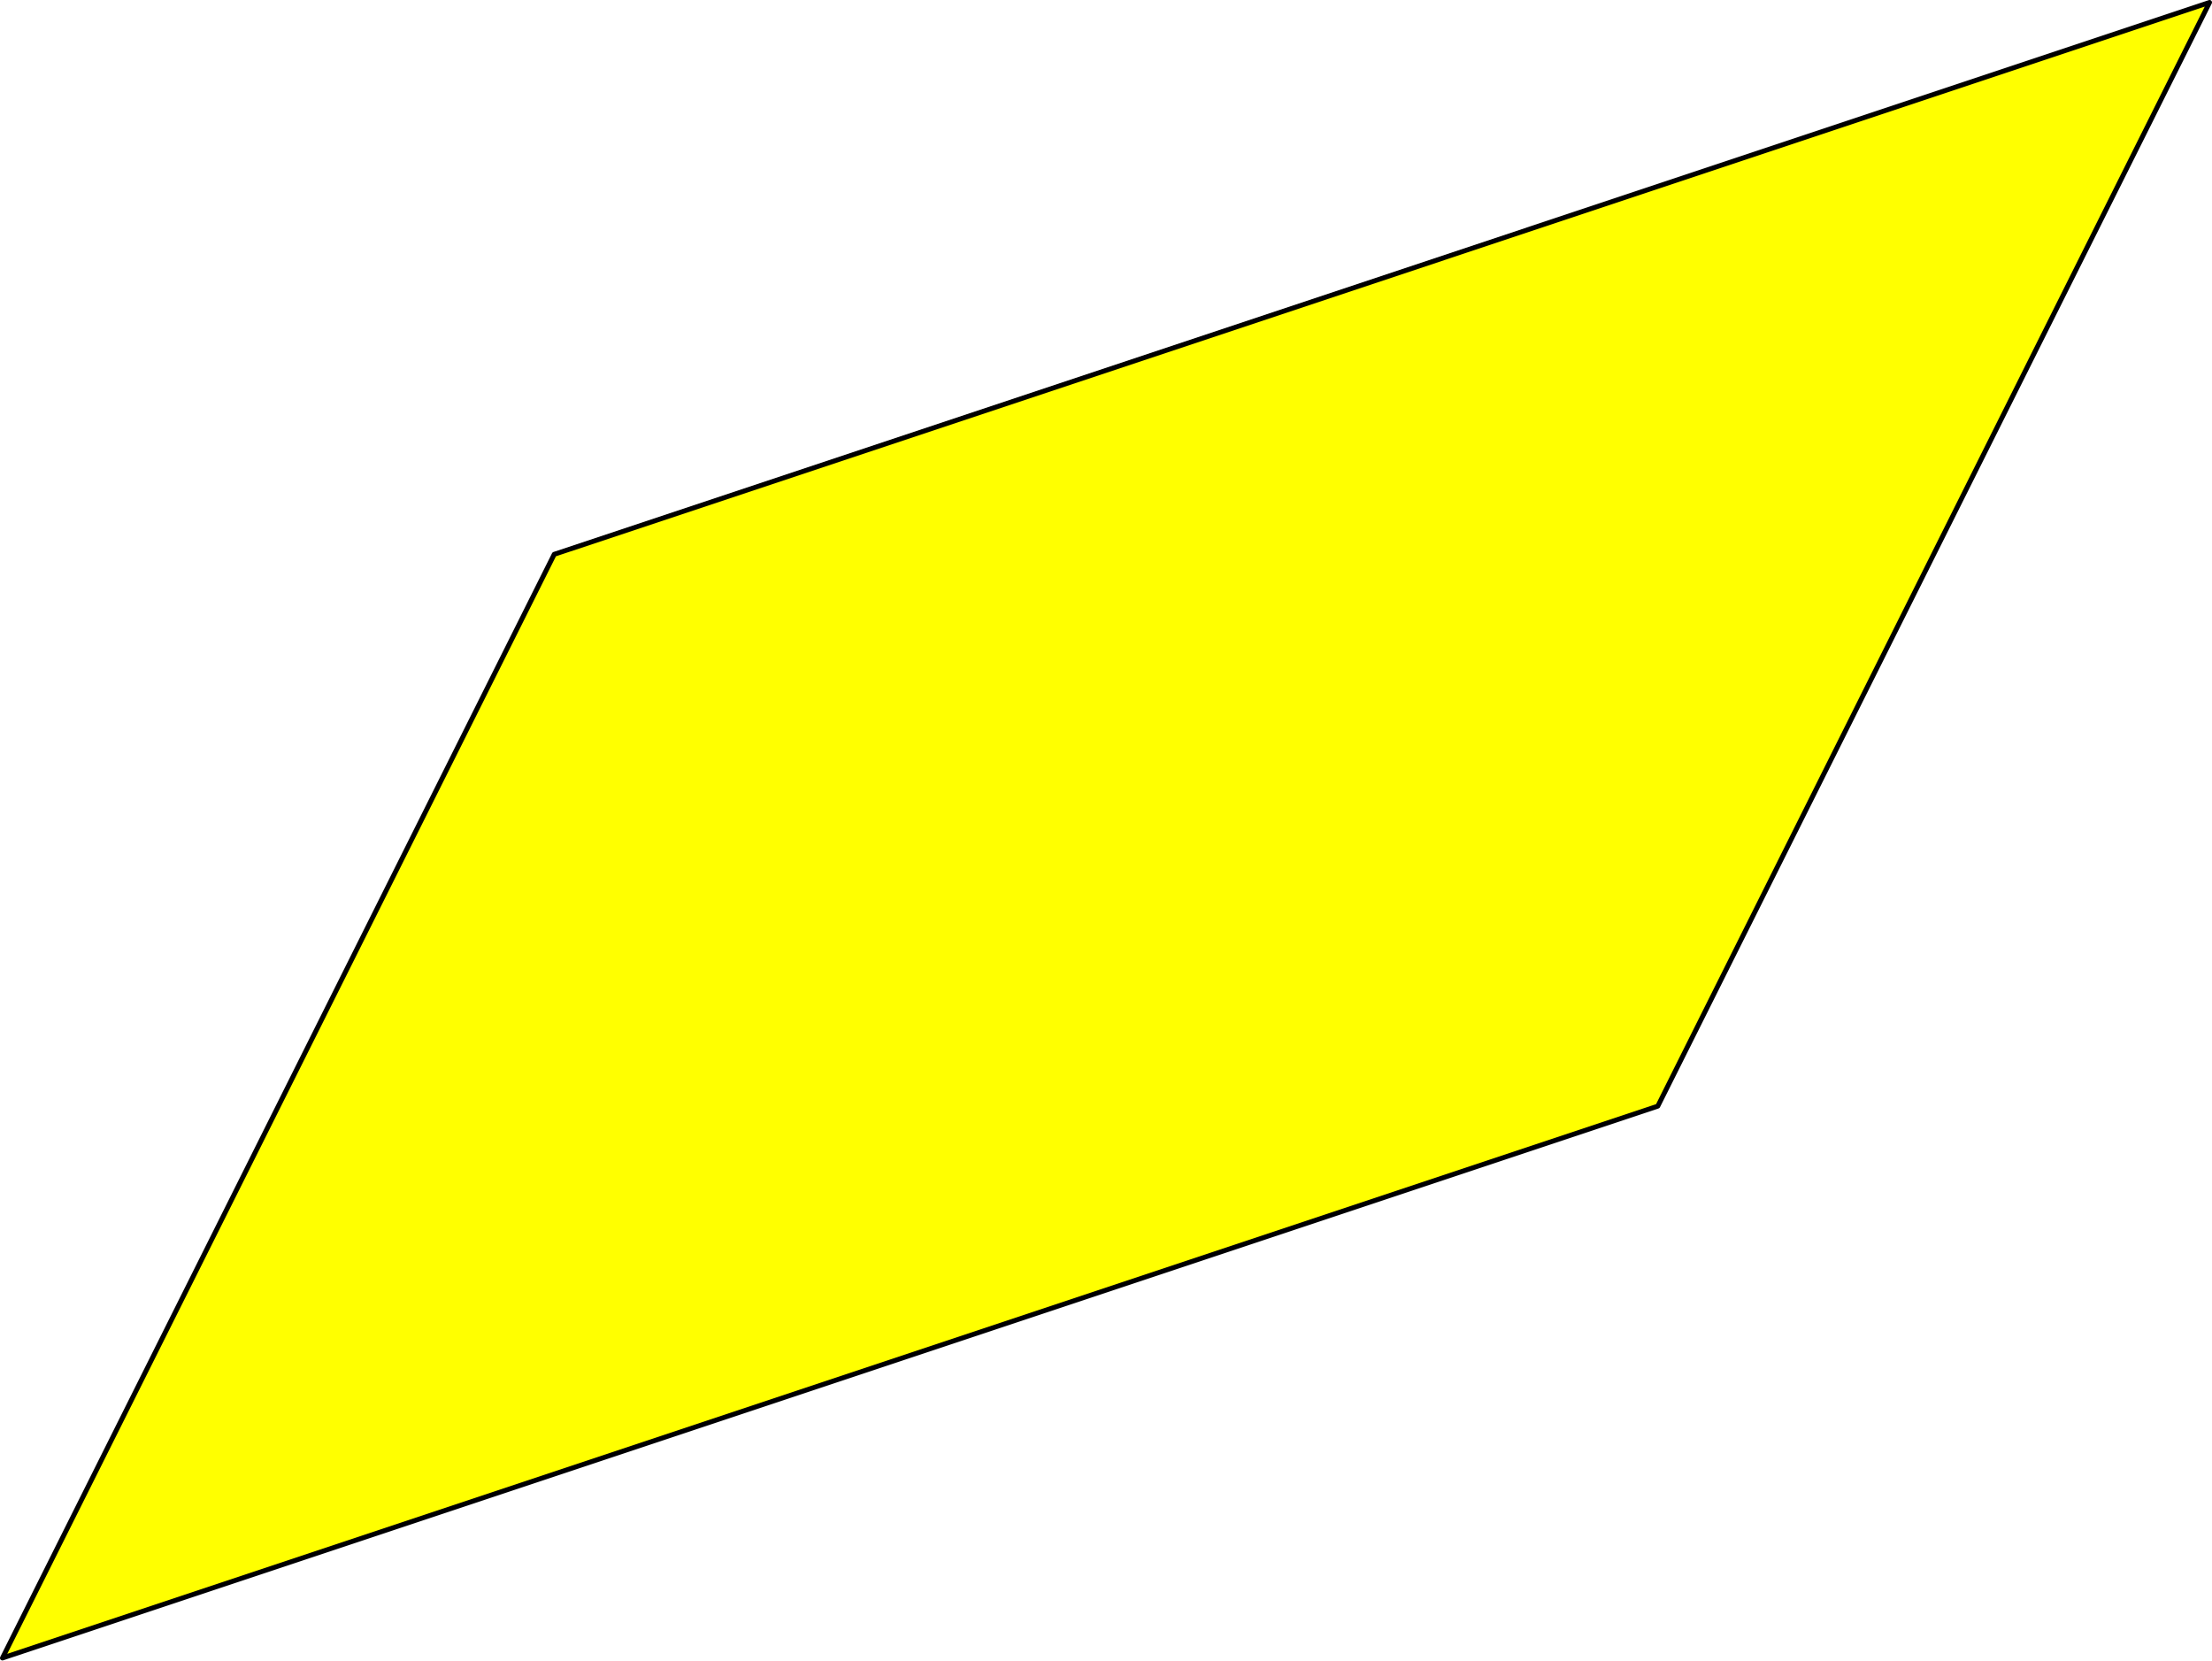
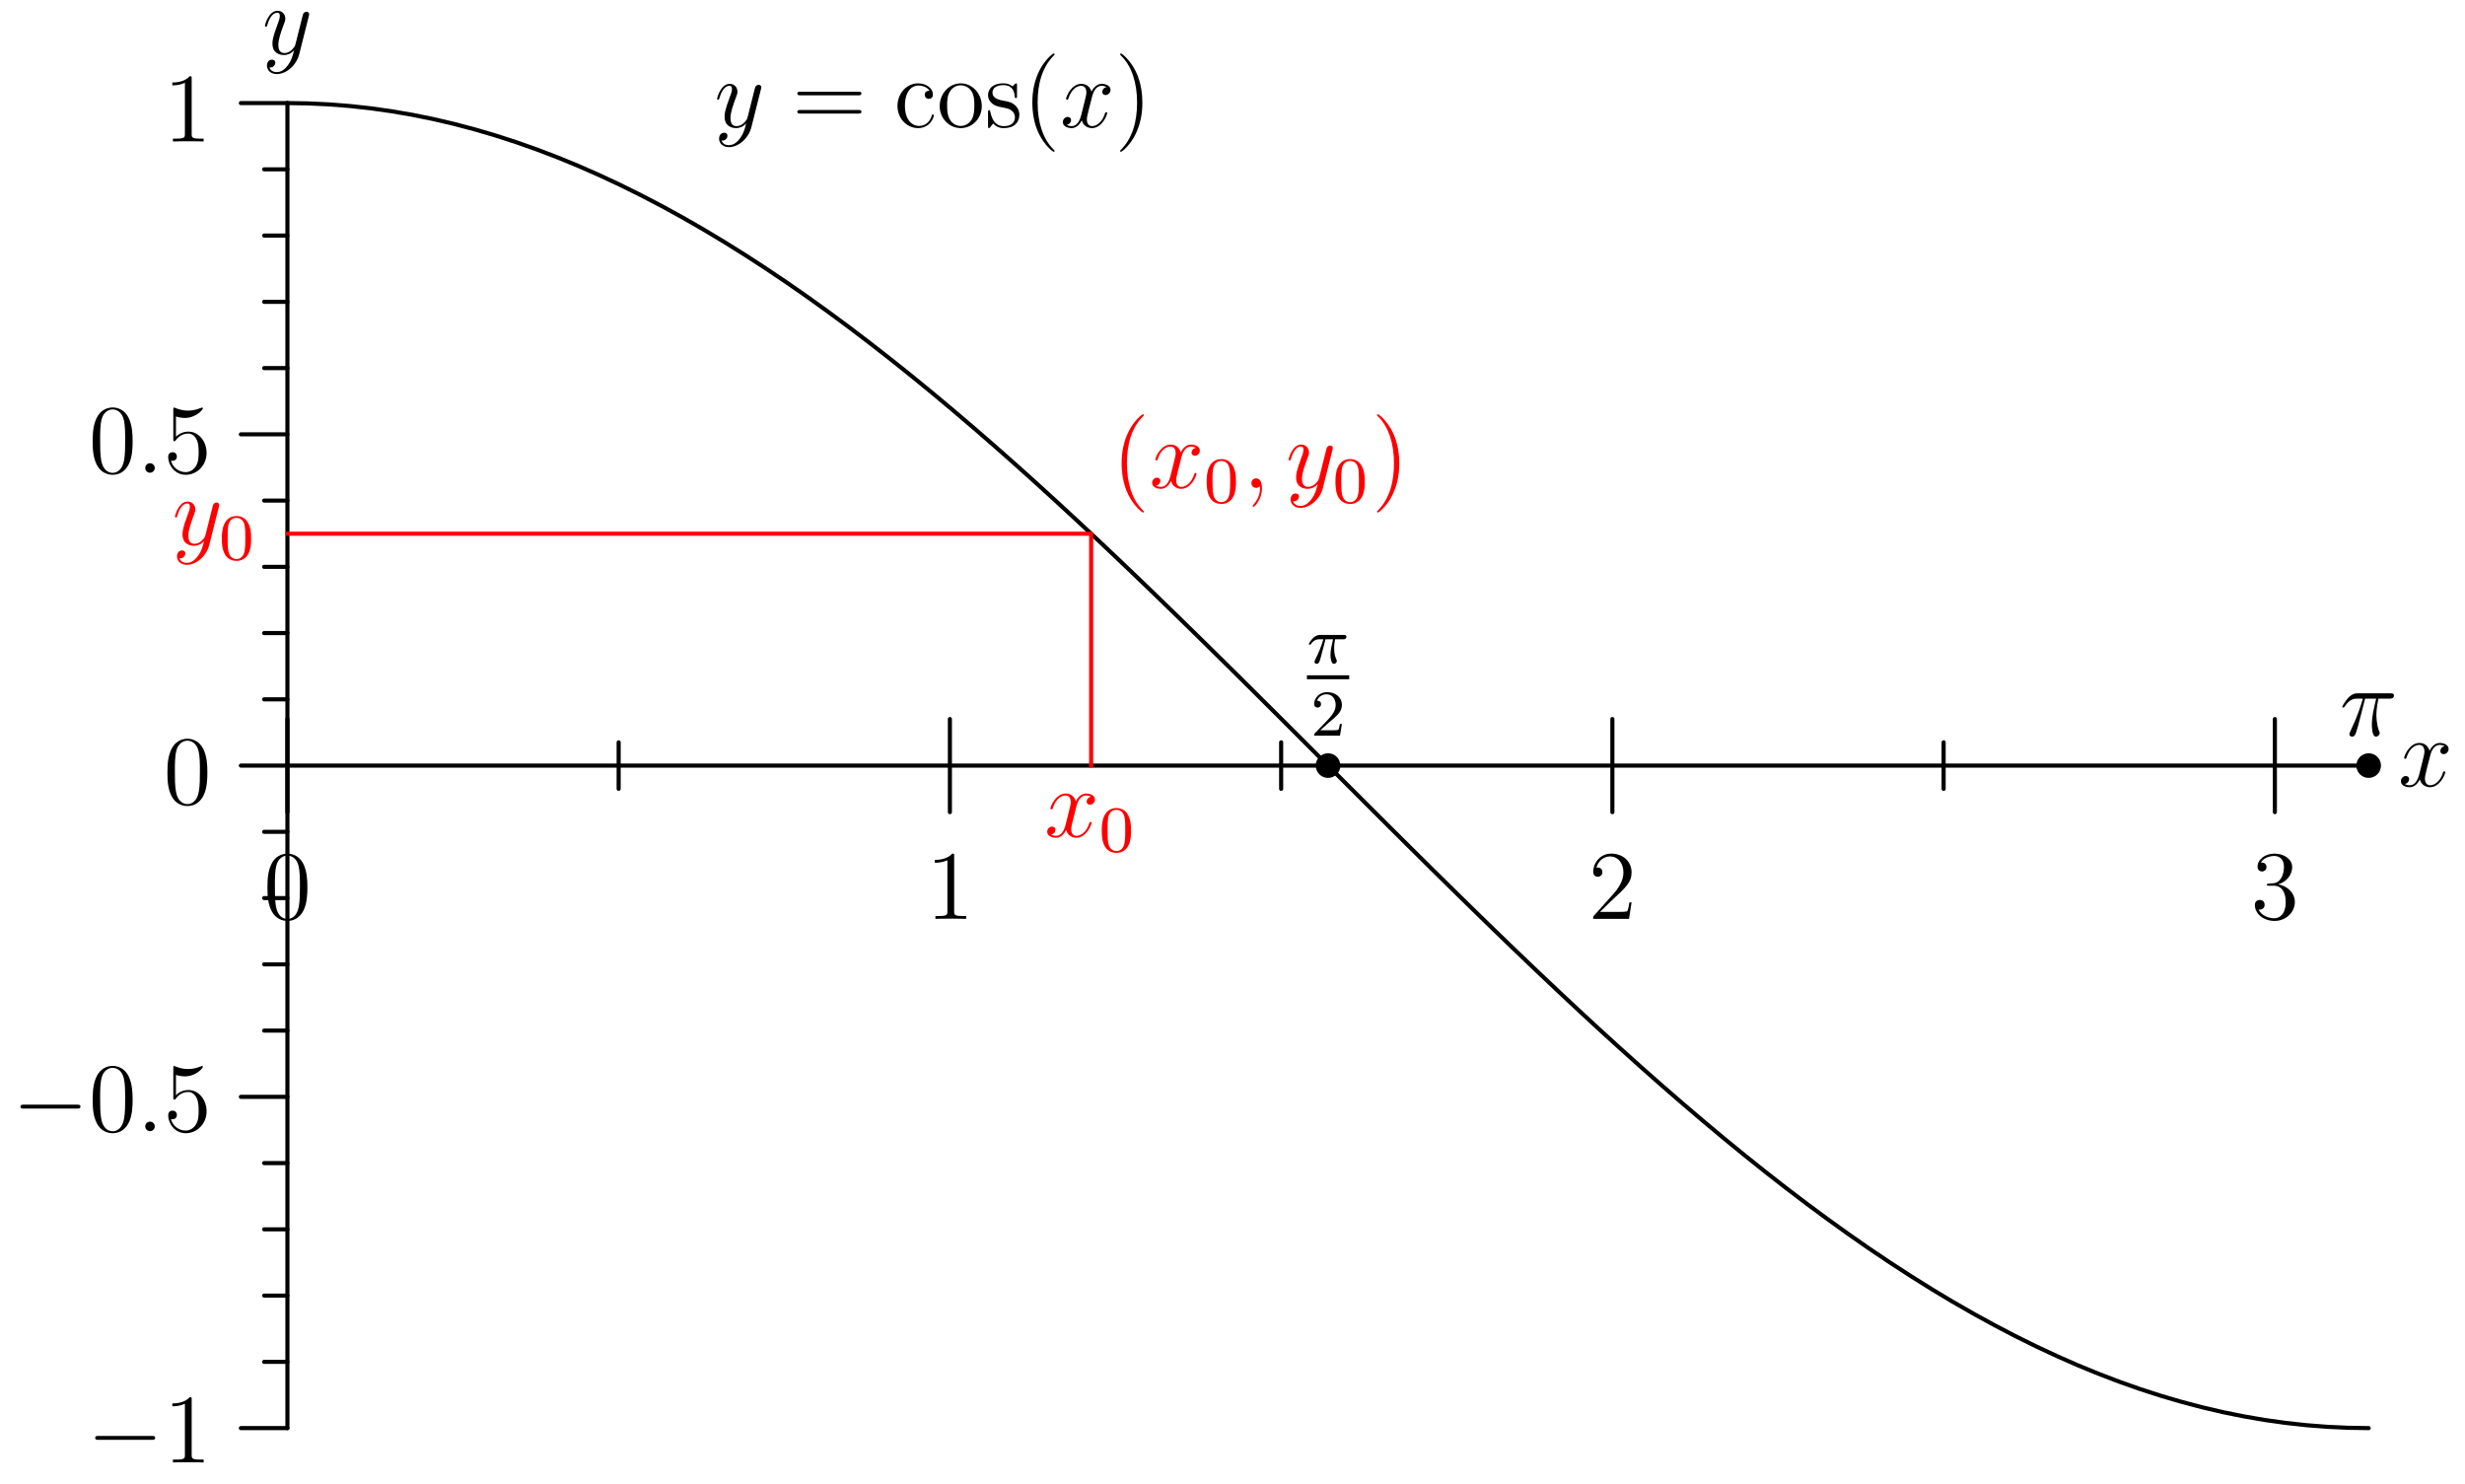
- <svg xmlns="http://www.w3.org/2000/svg" version="1.1" width="227.272pt" height="170.579pt" viewBox="56.409 53.858 227.272 170.579">
+ <svg xmlns="http://www.w3.org/2000/svg" xmlns:xlink="http://www.w3.org/1999/xlink" version="1.1" width="300.245pt" height="180.671pt" viewBox="56.409 53.858 300.245 180.671">
+   <defs>
+     <path id="g3-48" d="M3.897-2.542C3.897-3.395 3.81-3.913 3.547-4.423C3.196-5.125 2.55-5.3 2.112-5.3C1.108-5.3 .741-4.551 .63-4.328C.343-3.746 .327-2.957 .327-2.542C.327-2.016 .351-1.211 .733-.574C1.1 .016 1.69 .167 2.112 .167C2.495 .167 3.18 .048 3.579-.741C3.873-1.315 3.897-2.024 3.897-2.542ZM2.112-.056C1.841-.056 1.291-.183 1.124-1.02C1.036-1.474 1.036-2.224 1.036-2.638C1.036-3.188 1.036-3.746 1.124-4.184C1.291-4.997 1.913-5.077 2.112-5.077C2.383-5.077 2.933-4.941 3.092-4.216C3.188-3.778 3.188-3.18 3.188-2.638C3.188-2.168 3.188-1.451 3.092-1.004C2.925-.167 2.375-.056 2.112-.056Z" />
+     <path id="g3-50" d="M2.248-1.626C2.375-1.745 2.71-2.008 2.837-2.12C3.332-2.574 3.802-3.013 3.802-3.738C3.802-4.686 3.005-5.3 2.008-5.3C1.052-5.3 .422-4.575 .422-3.866C.422-3.475 .733-3.419 .845-3.419C1.012-3.419 1.259-3.539 1.259-3.842C1.259-4.256 .861-4.256 .765-4.256C.996-4.838 1.53-5.037 1.921-5.037C2.662-5.037 3.045-4.407 3.045-3.738C3.045-2.909 2.463-2.303 1.522-1.339L.518-.303C.422-.215 .422-.199 .422 0H3.571L3.802-1.427H3.555C3.531-1.267 3.467-.869 3.371-.717C3.324-.654 2.718-.654 2.59-.654H1.172L2.248-1.626Z" />
+     <path id="g1-25" d="M2.264-2.909H3.18C3.013-2.184 2.869-1.594 2.869-1.004C2.869-.948 2.869-.606 2.957-.319C3.061 .016 3.14 .08 3.284 .08C3.459 .08 3.642-.072 3.642-.263C3.642-.319 3.634-.335 3.602-.406C3.435-.773 3.316-1.156 3.316-1.809C3.316-1.993 3.316-2.327 3.435-2.909H4.4C4.527-2.909 4.615-2.909 4.694-2.973C4.79-3.061 4.814-3.164 4.814-3.212C4.814-3.435 4.615-3.435 4.479-3.435H1.602C1.435-3.435 1.132-3.435 .741-3.053C.454-2.766 .231-2.399 .231-2.343C.231-2.271 .287-2.248 .351-2.248C.43-2.248 .446-2.271 .494-2.335C.885-2.909 1.355-2.909 1.538-2.909H2C1.769-2.064 1.347-1.1 1.052-.518C.996-.399 .917-.239 .917-.167C.917 0 1.052 .08 1.18 .08C1.482 .08 1.562-.223 1.73-.877L2.264-2.909Z" />
+     <path id="g2-25" d="M3.096-4.507H4.447C4.125-3.168 3.921-2.295 3.921-1.339C3.921-1.172 3.921 .12 4.411 .12C4.663 .12 4.878-.108 4.878-.311C4.878-.371 4.878-.395 4.794-.574C4.471-1.399 4.471-2.427 4.471-2.511C4.471-2.582 4.471-3.431 4.722-4.507H6.061C6.217-4.507 6.611-4.507 6.611-4.89C6.611-5.153 6.384-5.153 6.169-5.153H2.236C1.961-5.153 1.554-5.153 1.004-4.567C.693-4.22 .311-3.587 .311-3.515S.371-3.419 .442-3.419C.526-3.419 .538-3.455 .598-3.527C1.219-4.507 1.841-4.507 2.14-4.507H2.821C2.558-3.61 2.26-2.57 1.279-.478C1.184-.287 1.184-.263 1.184-.191C1.184 .06 1.399 .12 1.506 .12C1.853 .12 1.949-.191 2.092-.693C2.283-1.303 2.283-1.327 2.403-1.805L3.096-4.507Z" />
+     <path id="g2-58" d="M2.2-.574C2.2-.921 1.913-1.16 1.626-1.16C1.279-1.16 1.04-.873 1.04-.586C1.04-.239 1.327 0 1.614 0C1.961 0 2.2-.287 2.2-.574Z" />
+     <path id="g2-59" d="M2.331 .048C2.331-.646 2.104-1.16 1.614-1.16C1.231-1.16 1.04-.849 1.04-.586S1.219 0 1.626 0C1.781 0 1.913-.048 2.02-.155C2.044-.179 2.056-.179 2.068-.179C2.092-.179 2.092-.012 2.092 .048C2.092 .442 2.02 1.219 1.327 1.997C1.196 2.14 1.196 2.164 1.196 2.188C1.196 2.248 1.255 2.307 1.315 2.307C1.411 2.307 2.331 1.423 2.331 .048Z" />
+     <path id="g2-120" d="M5.667-4.878C5.284-4.806 5.141-4.519 5.141-4.292C5.141-4.005 5.368-3.909 5.535-3.909C5.894-3.909 6.145-4.22 6.145-4.543C6.145-5.045 5.571-5.272 5.069-5.272C4.34-5.272 3.933-4.555 3.826-4.328C3.551-5.224 2.809-5.272 2.594-5.272C1.375-5.272 .729-3.706 .729-3.443C.729-3.395 .777-3.335 .861-3.335C.956-3.335 .98-3.407 1.004-3.455C1.411-4.782 2.212-5.033 2.558-5.033C3.096-5.033 3.204-4.531 3.204-4.244C3.204-3.981 3.132-3.706 2.989-3.132L2.582-1.494C2.403-.777 2.056-.12 1.423-.12C1.363-.12 1.064-.12 .813-.275C1.243-.359 1.339-.717 1.339-.861C1.339-1.1 1.16-1.243 .933-1.243C.646-1.243 .335-.992 .335-.61C.335-.108 .897 .12 1.411 .12C1.985 .12 2.391-.335 2.642-.825C2.833-.12 3.431 .12 3.873 .12C5.093 .12 5.738-1.447 5.738-1.71C5.738-1.769 5.691-1.817 5.619-1.817C5.511-1.817 5.499-1.757 5.464-1.662C5.141-.61 4.447-.12 3.909-.12C3.491-.12 3.264-.43 3.264-.921C3.264-1.184 3.312-1.375 3.503-2.164L3.921-3.79C4.101-4.507 4.507-5.033 5.057-5.033C5.081-5.033 5.416-5.033 5.667-4.878Z" />
+     <path id="g2-121" d="M3.144 1.339C2.821 1.793 2.355 2.2 1.769 2.2C1.626 2.2 1.052 2.176 .873 1.626C.909 1.638 .968 1.638 .992 1.638C1.351 1.638 1.59 1.327 1.59 1.052S1.363 .681 1.184 .681C.992 .681 .574 .825 .574 1.411C.574 2.02 1.088 2.439 1.769 2.439C2.965 2.439 4.172 1.339 4.507 .012L5.679-4.651C5.691-4.71 5.715-4.782 5.715-4.854C5.715-5.033 5.571-5.153 5.392-5.153C5.284-5.153 5.033-5.105 4.937-4.746L4.053-1.231C3.993-1.016 3.993-.992 3.897-.861C3.658-.526 3.264-.12 2.69-.12C2.02-.12 1.961-.777 1.961-1.1C1.961-1.781 2.283-2.702 2.606-3.563C2.738-3.909 2.809-4.077 2.809-4.316C2.809-4.818 2.451-5.272 1.865-5.272C.765-5.272 .323-3.539 .323-3.443C.323-3.395 .371-3.335 .454-3.335C.562-3.335 .574-3.383 .622-3.551C.909-4.555 1.363-5.033 1.829-5.033C1.937-5.033 2.14-5.033 2.14-4.639C2.14-4.328 2.008-3.981 1.829-3.527C1.243-1.961 1.243-1.566 1.243-1.279C1.243-.143 2.056 .12 2.654 .12C3.001 .12 3.431 .012 3.85-.43L3.862-.418C3.682 .287 3.563 .753 3.144 1.339Z" />
+     <path id="g4-40" d="M3.885 2.905C3.885 2.869 3.885 2.845 3.682 2.642C2.487 1.435 1.817-.538 1.817-2.977C1.817-5.296 2.379-7.293 3.766-8.703C3.885-8.811 3.885-8.835 3.885-8.871C3.885-8.942 3.826-8.966 3.778-8.966C3.622-8.966 2.642-8.106 2.056-6.934C1.447-5.727 1.172-4.447 1.172-2.977C1.172-1.913 1.339-.49 1.961 .789C2.666 2.224 3.646 3.001 3.778 3.001C3.826 3.001 3.885 2.977 3.885 2.905Z" />
+     <path id="g4-41" d="M3.371-2.977C3.371-3.885 3.252-5.368 2.582-6.755C1.877-8.189 .897-8.966 .765-8.966C.717-8.966 .658-8.942 .658-8.871C.658-8.835 .658-8.811 .861-8.608C2.056-7.4 2.726-5.428 2.726-2.989C2.726-.669 2.164 1.327 .777 2.738C.658 2.845 .658 2.869 .658 2.905C.658 2.977 .717 3.001 .765 3.001C.921 3.001 1.901 2.14 2.487 .968C3.096-.251 3.371-1.542 3.371-2.977Z" />
+     <path id="g4-48" d="M5.356-3.826C5.356-4.818 5.296-5.786 4.866-6.695C4.376-7.687 3.515-7.95 2.929-7.95C2.236-7.95 1.387-7.603 .944-6.611C.61-5.858 .49-5.117 .49-3.826C.49-2.666 .574-1.793 1.004-.944C1.47-.036 2.295 .251 2.917 .251C3.957 .251 4.555-.371 4.902-1.064C5.332-1.961 5.356-3.132 5.356-3.826ZM2.917 .012C2.534 .012 1.757-.203 1.53-1.506C1.399-2.224 1.399-3.132 1.399-3.969C1.399-4.949 1.399-5.834 1.59-6.539C1.793-7.34 2.403-7.711 2.917-7.711C3.371-7.711 4.065-7.436 4.292-6.408C4.447-5.727 4.447-4.782 4.447-3.969C4.447-3.168 4.447-2.26 4.316-1.53C4.089-.215 3.335 .012 2.917 .012Z" />
+     <path id="g4-49" d="M3.443-7.663C3.443-7.938 3.443-7.95 3.204-7.95C2.917-7.627 2.319-7.185 1.088-7.185V-6.838C1.363-6.838 1.961-6.838 2.618-7.149V-.921C2.618-.49 2.582-.347 1.53-.347H1.16V0C1.482-.024 2.642-.024 3.037-.024S4.579-.024 4.902 0V-.347H4.531C3.479-.347 3.443-.49 3.443-.921V-7.663Z" />
+     <path id="g4-50" d="M5.26-2.008H4.997C4.961-1.805 4.866-1.148 4.746-.956C4.663-.849 3.981-.849 3.622-.849H1.411C1.733-1.124 2.463-1.889 2.774-2.176C4.591-3.85 5.26-4.471 5.26-5.655C5.26-7.03 4.172-7.95 2.786-7.95S.586-6.767 .586-5.738C.586-5.129 1.112-5.129 1.148-5.129C1.399-5.129 1.71-5.308 1.71-5.691C1.71-6.025 1.482-6.253 1.148-6.253C1.04-6.253 1.016-6.253 .98-6.241C1.207-7.054 1.853-7.603 2.63-7.603C3.646-7.603 4.268-6.755 4.268-5.655C4.268-4.639 3.682-3.754 3.001-2.989L.586-.287V0H4.949L5.26-2.008Z" />
+     <path id="g4-51" d="M2.2-4.292C1.997-4.28 1.949-4.268 1.949-4.16C1.949-4.041 2.008-4.041 2.224-4.041H2.774C3.79-4.041 4.244-3.204 4.244-2.056C4.244-.49 3.431-.072 2.845-.072C2.271-.072 1.291-.347 .944-1.136C1.327-1.076 1.674-1.291 1.674-1.722C1.674-2.068 1.423-2.307 1.088-2.307C.801-2.307 .49-2.14 .49-1.686C.49-.622 1.554 .251 2.881 .251C4.304 .251 5.356-.837 5.356-2.044C5.356-3.144 4.471-4.005 3.324-4.208C4.364-4.507 5.033-5.38 5.033-6.312C5.033-7.257 4.053-7.95 2.893-7.95C1.698-7.95 .813-7.221 .813-6.348C.813-5.87 1.184-5.774 1.363-5.774C1.614-5.774 1.901-5.954 1.901-6.312C1.901-6.695 1.614-6.862 1.351-6.862C1.279-6.862 1.255-6.862 1.219-6.85C1.674-7.663 2.798-7.663 2.857-7.663C3.252-7.663 4.029-7.484 4.029-6.312C4.029-6.085 3.993-5.416 3.646-4.902C3.288-4.376 2.881-4.34 2.558-4.328L2.2-4.292Z" />
+     <path id="g4-53" d="M1.53-6.85C2.044-6.683 2.463-6.671 2.594-6.671C3.945-6.671 4.806-7.663 4.806-7.831C4.806-7.878 4.782-7.938 4.71-7.938C4.686-7.938 4.663-7.938 4.555-7.89C3.885-7.603 3.312-7.568 3.001-7.568C2.212-7.568 1.65-7.807 1.423-7.902C1.339-7.938 1.315-7.938 1.303-7.938C1.207-7.938 1.207-7.867 1.207-7.675V-4.125C1.207-3.909 1.207-3.838 1.351-3.838C1.411-3.838 1.423-3.85 1.542-3.993C1.877-4.483 2.439-4.77 3.037-4.77C3.67-4.77 3.981-4.184 4.077-3.981C4.28-3.515 4.292-2.929 4.292-2.475S4.292-1.339 3.957-.801C3.694-.371 3.228-.072 2.702-.072C1.913-.072 1.136-.61 .921-1.482C.98-1.459 1.052-1.447 1.112-1.447C1.315-1.447 1.638-1.566 1.638-1.973C1.638-2.307 1.411-2.499 1.112-2.499C.897-2.499 .586-2.391 .586-1.925C.586-.909 1.399 .251 2.726 .251C4.077 .251 5.26-.885 5.26-2.403C5.26-3.826 4.304-5.009 3.049-5.009C2.367-5.009 1.841-4.71 1.53-4.376V-6.85Z" />
+     <path id="g4-61" d="M8.07-3.873C8.237-3.873 8.452-3.873 8.452-4.089C8.452-4.316 8.249-4.316 8.07-4.316H1.028C.861-4.316 .646-4.316 .646-4.101C.646-3.873 .849-3.873 1.028-3.873H8.07ZM8.07-1.65C8.237-1.65 8.452-1.65 8.452-1.865C8.452-2.092 8.249-2.092 8.07-2.092H1.028C.861-2.092 .646-2.092 .646-1.877C.646-1.65 .849-1.65 1.028-1.65H8.07Z" />
+     <path id="g4-99" d="M4.328-4.423C4.184-4.423 3.742-4.423 3.742-3.933C3.742-3.646 3.945-3.443 4.232-3.443C4.507-3.443 4.734-3.61 4.734-3.957C4.734-4.758 3.897-5.332 2.929-5.332C1.53-5.332 .418-4.089 .418-2.582C.418-1.052 1.566 .12 2.917 .12C4.495 .12 4.854-1.315 4.854-1.423S4.77-1.53 4.734-1.53C4.627-1.53 4.615-1.494 4.579-1.351C4.316-.502 3.67-.143 3.025-.143C2.295-.143 1.327-.777 1.327-2.594C1.327-4.579 2.343-5.069 2.941-5.069C3.395-5.069 4.053-4.89 4.328-4.423Z" />
+     <path id="g4-111" d="M5.487-2.558C5.487-4.101 4.316-5.332 2.929-5.332C1.494-5.332 .359-4.065 .359-2.558C.359-1.028 1.554 .12 2.917 .12C4.328 .12 5.487-1.052 5.487-2.558ZM2.929-.143C2.487-.143 1.949-.335 1.602-.921C1.279-1.459 1.267-2.164 1.267-2.666C1.267-3.12 1.267-3.85 1.638-4.388C1.973-4.902 2.499-5.093 2.917-5.093C3.383-5.093 3.885-4.878 4.208-4.411C4.579-3.862 4.579-3.108 4.579-2.666C4.579-2.248 4.579-1.506 4.268-.944C3.933-.371 3.383-.143 2.929-.143Z" />
+     <path id="g4-115" d="M3.921-5.057C3.921-5.272 3.921-5.332 3.802-5.332C3.706-5.332 3.479-5.069 3.395-4.961C3.025-5.26 2.654-5.332 2.271-5.332C.825-5.332 .395-4.543 .395-3.885C.395-3.754 .395-3.335 .849-2.917C1.231-2.582 1.638-2.499 2.188-2.391C2.845-2.26 3.001-2.224 3.3-1.985C3.515-1.805 3.67-1.542 3.67-1.207C3.67-.693 3.371-.12 2.319-.12C1.53-.12 .956-.574 .693-1.769C.646-1.985 .646-1.997 .634-2.008C.61-2.056 .562-2.056 .526-2.056C.395-2.056 .395-1.997 .395-1.781V-.155C.395 .06 .395 .12 .514 .12C.574 .12 .586 .108 .789-.143C.849-.227 .849-.251 1.028-.442C1.482 .12 2.128 .12 2.331 .12C3.587 .12 4.208-.574 4.208-1.518C4.208-2.164 3.814-2.546 3.706-2.654C3.276-3.025 2.953-3.096 2.164-3.24C1.805-3.312 .933-3.479 .933-4.196C.933-4.567 1.184-5.117 2.26-5.117C3.563-5.117 3.634-4.005 3.658-3.634C3.67-3.539 3.754-3.539 3.79-3.539C3.921-3.539 3.921-3.599 3.921-3.814V-5.057Z" />
+     <path id="g0-0" d="M7.878-2.75C8.082-2.75 8.297-2.75 8.297-2.989S8.082-3.228 7.878-3.228H1.411C1.207-3.228 .992-3.228 .992-2.989S1.207-2.75 1.411-2.75H7.878Z" />
+   </defs>
  <g id="page1">
-     <g transform="matrix(0.996264 0 0 0.996264 56.6594 224.187)">
-       <path d="M 0 0L 170.717 -56.906L 227.622 -170.717L 56.906 -113.811L 0 0Z" fill="#ffff00" />
-     </g>
-     <g transform="matrix(0.996264 0 0 0.996264 56.6594 224.187)">
-       <path d="M 0 0L 170.717 -56.906L 227.622 -170.717L 56.906 -113.811L 0 0Z" fill="none" stroke="#000000" stroke-linecap="round" stroke-linejoin="round" stroke-miterlimit="10.037" stroke-width="0.502" />
+     <g>
+       <g transform="matrix(0.996264 0 0 0.996264 91.4169 147.105)">
+         <path d="M 0 80.995L 0 -80.995" fill="none" stroke="#000000" stroke-linecap="round" stroke-linejoin="round" stroke-miterlimit="10.037" stroke-width="0.502" />
+       </g>
+     </g>
+     <g>
+       <g transform="matrix(0.996264 0 0 0.996264 91.4169 147.105)">
+         <path d="M 0 80.995L -5.691 80.995" fill="none" stroke="#000000" stroke-linecap="round" stroke-linejoin="round" stroke-miterlimit="10.037" stroke-width="0.502" />
+       </g>
+     </g>
+     <g>
+       <g transform="matrix(0.996264 0 0 0.996264 91.4169 147.105)">
+         <path d="M 0 40.498L -5.691 40.498" fill="none" stroke="#000000" stroke-linecap="round" stroke-linejoin="round" stroke-miterlimit="10.037" stroke-width="0.502" />
+       </g>
+     </g>
+     <g>
+       <g transform="matrix(0.996264 0 0 0.996264 91.4169 147.105)">
+         <path d="M 0 0L -5.691 -0" fill="none" stroke="#000000" stroke-linecap="round" stroke-linejoin="round" stroke-miterlimit="10.037" stroke-width="0.502" />
+       </g>
+     </g>
+     <g>
+       <g transform="matrix(0.996264 0 0 0.996264 91.4169 147.105)">
+         <path d="M 0 -40.498L -5.691 -40.498" fill="none" stroke="#000000" stroke-linecap="round" stroke-linejoin="round" stroke-miterlimit="10.037" stroke-width="0.502" />
+       </g>
+     </g>
+     <g>
+       <g transform="matrix(0.996264 0 0 0.996264 91.4169 147.105)">
+         <path d="M 0 -80.995L -5.691 -80.995" fill="none" stroke="#000000" stroke-linecap="round" stroke-linejoin="round" stroke-miterlimit="10.037" stroke-width="0.502" />
+       </g>
+     </g>
+     <g>
+       <g transform="matrix(0.996264 0 0 0.996264 91.4169 147.105)">
+         <path d="M 0 72.896L -2.845 72.896" fill="none" stroke="#000000" stroke-linecap="round" stroke-linejoin="round" stroke-miterlimit="10.037" stroke-width="0.502" />
+       </g>
+     </g>
+     <g>
+       <g transform="matrix(0.996264 0 0 0.996264 91.4169 147.105)">
+         <path d="M 0 64.796L -2.845 64.796" fill="none" stroke="#000000" stroke-linecap="round" stroke-linejoin="round" stroke-miterlimit="10.037" stroke-width="0.502" />
+       </g>
+     </g>
+     <g>
+       <g transform="matrix(0.996264 0 0 0.996264 91.4169 147.105)">
+         <path d="M 0 56.697L -2.845 56.697" fill="none" stroke="#000000" stroke-linecap="round" stroke-linejoin="round" stroke-miterlimit="10.037" stroke-width="0.502" />
+       </g>
+     </g>
+     <g>
+       <g transform="matrix(0.996264 0 0 0.996264 91.4169 147.105)">
+         <path d="M 0 48.597L -2.845 48.597" fill="none" stroke="#000000" stroke-linecap="round" stroke-linejoin="round" stroke-miterlimit="10.037" stroke-width="0.502" />
+       </g>
+     </g>
+     <g>
+       <g transform="matrix(0.996264 0 0 0.996264 91.4169 147.105)">
+         <path d="M 0 32.398L -2.845 32.398" fill="none" stroke="#000000" stroke-linecap="round" stroke-linejoin="round" stroke-miterlimit="10.037" stroke-width="0.502" />
+       </g>
+     </g>
+     <g>
+       <g transform="matrix(0.996264 0 0 0.996264 91.4169 147.105)">
+         <path d="M 0 24.299L -2.845 24.299" fill="none" stroke="#000000" stroke-linecap="round" stroke-linejoin="round" stroke-miterlimit="10.037" stroke-width="0.502" />
+       </g>
+     </g>
+     <g>
+       <g transform="matrix(0.996264 0 0 0.996264 91.4169 147.105)">
+         <path d="M 0 16.199L -2.845 16.199" fill="none" stroke="#000000" stroke-linecap="round" stroke-linejoin="round" stroke-miterlimit="10.037" stroke-width="0.502" />
+       </g>
+     </g>
+     <g>
+       <g transform="matrix(0.996264 0 0 0.996264 91.4169 147.105)">
+         <path d="M 0 8.1L -2.845 8.1" fill="none" stroke="#000000" stroke-linecap="round" stroke-linejoin="round" stroke-miterlimit="10.037" stroke-width="0.502" />
+       </g>
+     </g>
+     <g>
+       <g transform="matrix(0.996264 0 0 0.996264 91.4169 147.105)">
+         <path d="M 0 -8.1L -2.845 -8.1" fill="none" stroke="#000000" stroke-linecap="round" stroke-linejoin="round" stroke-miterlimit="10.037" stroke-width="0.502" />
+       </g>
+     </g>
+     <g>
+       <g transform="matrix(0.996264 0 0 0.996264 91.4169 147.105)">
+         <path d="M 0 -16.199L -2.845 -16.199" fill="none" stroke="#000000" stroke-linecap="round" stroke-linejoin="round" stroke-miterlimit="10.037" stroke-width="0.502" />
+       </g>
+     </g>
+     <g>
+       <g transform="matrix(0.996264 0 0 0.996264 91.4169 147.105)">
+         <path d="M 0 -24.299L -2.845 -24.299" fill="none" stroke="#000000" stroke-linecap="round" stroke-linejoin="round" stroke-miterlimit="10.037" stroke-width="0.502" />
+       </g>
+     </g>
+     <g>
+       <g transform="matrix(0.996264 0 0 0.996264 91.4169 147.105)">
+         <path d="M 0 -32.398L -2.845 -32.398" fill="none" stroke="#000000" stroke-linecap="round" stroke-linejoin="round" stroke-miterlimit="10.037" stroke-width="0.502" />
+       </g>
+     </g>
+     <g>
+       <g transform="matrix(0.996264 0 0 0.996264 91.4169 147.105)">
+         <path d="M 0 -48.597L -2.845 -48.597" fill="none" stroke="#000000" stroke-linecap="round" stroke-linejoin="round" stroke-miterlimit="10.037" stroke-width="0.502" />
+       </g>
+     </g>
+     <g>
+       <g transform="matrix(0.996264 0 0 0.996264 91.4169 147.105)">
+         <path d="M 0 -56.697L -2.845 -56.697" fill="none" stroke="#000000" stroke-linecap="round" stroke-linejoin="round" stroke-miterlimit="10.037" stroke-width="0.502" />
+       </g>
+     </g>
+     <g>
+       <g transform="matrix(0.996264 0 0 0.996264 91.4169 147.105)">
+         <path d="M 0 -64.796L -2.845 -64.796" fill="none" stroke="#000000" stroke-linecap="round" stroke-linejoin="round" stroke-miterlimit="10.037" stroke-width="0.502" />
+       </g>
+     </g>
+     <g>
+       <g transform="matrix(0.996264 0 0 0.996264 91.4169 147.105)">
+         <path d="M 0 -72.896L -2.845 -72.896" fill="none" stroke="#000000" stroke-linecap="round" stroke-linejoin="round" stroke-miterlimit="10.037" stroke-width="0.502" />
+       </g>
+     </g>
+     <use x="67.013" y="231.977" xlink:href="#g0-0" />
+     <use x="76.312" y="231.977" xlink:href="#g4-49" />
+     <use x="57.909" y="191.63" xlink:href="#g0-0" />
+     <use x="67.207" y="191.63" xlink:href="#g4-48" />
+     <use x="73.06" y="191.63" xlink:href="#g2-58" />
+     <use x="76.312" y="191.63" xlink:href="#g4-53" />
+     <use x="76.312" y="151.782" xlink:href="#g4-48" />
+     <use x="67.207" y="111.436" xlink:href="#g4-48" />
+     <use x="73.06" y="111.436" xlink:href="#g2-58" />
+     <use x="76.312" y="111.436" xlink:href="#g4-53" />
+     <use x="76.312" y="71.09" xlink:href="#g4-49" />
+     <g>
+       <g transform="matrix(0.996264 0 0 0.996264 91.4169 147.105)">
+         <path d="M -5.65001e-13 -0L 254.454 0" fill="none" stroke="#000000" stroke-linecap="round" stroke-linejoin="round" stroke-miterlimit="10.037" stroke-width="0.502" />
+       </g>
+     </g>
+     <g>
+       <g transform="matrix(0.996264 0 0 0.996264 91.4169 147.105)">
+         <path d="M 9.58409e-29 -5.691L 9.58409e-29 5.691" fill="none" stroke="#000000" stroke-linecap="round" stroke-linejoin="round" stroke-miterlimit="10.037" stroke-width="0.502" />
+       </g>
+     </g>
+     <g>
+       <g transform="matrix(0.996264 0 0 0.996264 91.4169 147.105)">
+         <path d="M 80.995 -5.691L 80.995 5.691" fill="none" stroke="#000000" stroke-linecap="round" stroke-linejoin="round" stroke-miterlimit="10.037" stroke-width="0.502" />
+       </g>
+     </g>
+     <g>
+       <g transform="matrix(0.996264 0 0 0.996264 91.4169 147.105)">
+         <path d="M 161.99 -5.691L 161.99 5.691" fill="none" stroke="#000000" stroke-linecap="round" stroke-linejoin="round" stroke-miterlimit="10.037" stroke-width="0.502" />
+       </g>
+     </g>
+     <g>
+       <g transform="matrix(0.996264 0 0 0.996264 91.4169 147.105)">
+         <path d="M 242.986 -5.691L 242.986 5.691" fill="none" stroke="#000000" stroke-linecap="round" stroke-linejoin="round" stroke-miterlimit="10.037" stroke-width="0.502" />
+       </g>
+     </g>
+     <g>
+       <g transform="matrix(0.996264 0 0 0.996264 91.4169 147.105)">
+         <path d="M 40.498 -2.845L 40.498 2.845" fill="none" stroke="#000000" stroke-linecap="round" stroke-linejoin="round" stroke-miterlimit="10.037" stroke-width="0.502" />
+       </g>
+     </g>
+     <g>
+       <g transform="matrix(0.996264 0 0 0.996264 91.4169 147.105)">
+         <path d="M 121.493 -2.845L 121.493 2.845" fill="none" stroke="#000000" stroke-linecap="round" stroke-linejoin="round" stroke-miterlimit="10.037" stroke-width="0.502" />
+       </g>
+     </g>
+     <g>
+       <g transform="matrix(0.996264 0 0 0.996264 91.4169 147.105)">
+         <path d="M 202.488 -2.845L 202.488 2.845" fill="none" stroke="#000000" stroke-linecap="round" stroke-linejoin="round" stroke-miterlimit="10.037" stroke-width="0.502" />
+       </g>
+     </g>
+     <use x="88.494" y="165.775" xlink:href="#g4-48" />
+     <use x="169.187" y="165.775" xlink:href="#g4-49" />
+     <use x="249.879" y="165.775" xlink:href="#g4-50" />
+     <use x="330.572" y="165.775" xlink:href="#g4-51" />
+     <g transform="matrix(0.996264 0 0 0.996264 91.4169 147.105)">
+       <path d="M 0 -80.995L 2.545 -80.955L 5.089 -80.835L 7.634 -80.636L 10.178 -80.356L 12.723 -79.998L 15.267 -79.561L 17.812 -79.045L 20.356 -78.451L 22.901 -77.779L 25.445 -77.031L 27.99 -76.207L 30.535 -75.307L 33.079 -74.334L 35.623 -73.287L 38.168 -72.167L 40.713 -70.977L 43.257 -69.716L 45.802 -68.386L 48.346 -66.99L 50.891 -65.526L 53.435 -63.999L 55.98 -62.408L 58.524 -60.755L 61.069 -59.043L 63.614 -57.272L 66.158 -55.445L 68.703 -53.563L 71.247 -51.628L 73.792 -49.642L 76.336 -47.608L 78.881 -45.526L 81.425 -43.399L 83.97 -41.23L 86.514 -39.02L 89.059 -36.771L 91.603 -34.486L 94.148 -32.167L 96.692 -29.816L 99.237 -27.436L 101.782 -25.029L 104.326 -22.597L 106.871 -20.143L 109.415 -17.669L 111.96 -15.177L 114.504 -12.67L 117.049 -10.151L 119.593 -7.622L 122.138 -5.086L 124.682 -2.544L 127.227 -4.95953e-15L 129.771 2.544L 132.316 5.086L 134.861 7.622L 137.405 10.151L 139.95 12.67L 142.494 15.177L 145.039 17.669L 147.583 20.143L 150.128 22.597L 152.672 25.029L 155.217 27.436L 157.761 29.816L 160.306 32.167L 162.85 34.486L 165.395 36.771L 167.94 39.02L 170.484 41.23L 173.029 43.399L 175.573 45.526L 178.118 47.608L 180.662 49.642L 183.207 51.628L 185.751 53.563L 188.296 55.445L 190.84 57.272L 193.385 59.043L 195.93 60.755L 198.474 62.408L 201.019 63.999L 203.563 65.526L 206.108 66.99L 208.652 68.386L 211.197 69.716L 213.741 70.977L 216.286 72.167L 218.83 73.287L 221.375 74.334L 223.919 75.307L 226.464 76.207L 229.009 77.031L 231.553 77.779L 234.098 78.451L 236.642 79.045L 239.187 79.561L 241.731 79.998L 244.276 80.356L 246.82 80.636L 249.365 80.835L 251.909 80.955L 254.454 80.995" fill="none" stroke="#000000" stroke-linecap="round" stroke-linejoin="round" stroke-miterlimit="10.037" stroke-width="0.502" />
+     </g>
+     <use x="348.511" y="149.619" xlink:href="#g2-120" />
+     <use x="88.352" y="60.441" xlink:href="#g2-121" />
+     <g transform="matrix(0.996264 0 0 0.996264 91.4169 147.105)">
+       <circle cx="254.454" cy="-0" fill="#000000" r="1.506" />
+     </g>
+     <use x="341.389" y="143.458" xlink:href="#g2-25" />
+     <g transform="matrix(0.996264 0 0 0.996264 91.4169 147.105)">
+       <circle cx="127.227" cy="-0" fill="#000000" r="1.506" />
+     </g>
+     <use x="215.598" y="134.629" xlink:href="#g1-25" />
+     <rect x="215.598" y="136.108" height=".478" width="5.149" />
+     <use x="216.055" y="143.458" xlink:href="#g3-50" />
+     <use x="143.423" y="69.341" xlink:href="#g2-121" />
+     <use x="152.88" y="69.341" xlink:href="#g4-61" />
+     <use x="165.306" y="69.341" xlink:href="#g4-99" />
+     <use x="170.508" y="69.341" xlink:href="#g4-111" />
+     <use x="176.361" y="69.341" xlink:href="#g4-115" />
+     <use x="180.979" y="69.341" xlink:href="#g4-40" />
+     <use x="185.531" y="69.341" xlink:href="#g2-120" />
+     <use x="192.183" y="69.341" xlink:href="#g4-41" />
+     <g fill="#f00">
+       <use x="77.394" y="120.214" xlink:href="#g2-121" />
+       <use x="83.102" y="122.007" xlink:href="#g3-48" />
+       <use x="183.627" y="155.779" xlink:href="#g2-120" />
+       <use x="190.279" y="157.572" xlink:href="#g3-48" />
+       <use x="191.855" y="113.278" xlink:href="#g4-40" />
+       <use x="196.407" y="113.278" xlink:href="#g2-120" />
+       <use x="203.06" y="115.071" xlink:href="#g3-48" />
+       <use x="207.792" y="113.278" xlink:href="#g2-59" />
+       <use x="213.036" y="113.278" xlink:href="#g2-121" />
+       <use x="218.744" y="115.071" xlink:href="#g3-48" />
+       <use x="223.476" y="113.278" xlink:href="#g4-41" />
+     </g>
+     <g transform="matrix(0.996264 0 0 0.996264 91.4169 147.105)">
+       <path d="M 0 -28.348L 98.265 -28.348L 98.265 0" fill="none" stroke="#ff0000" stroke-linecap="round" stroke-linejoin="round" stroke-miterlimit="10.037" stroke-width="0.502" />
    </g>
  </g>
</svg>
